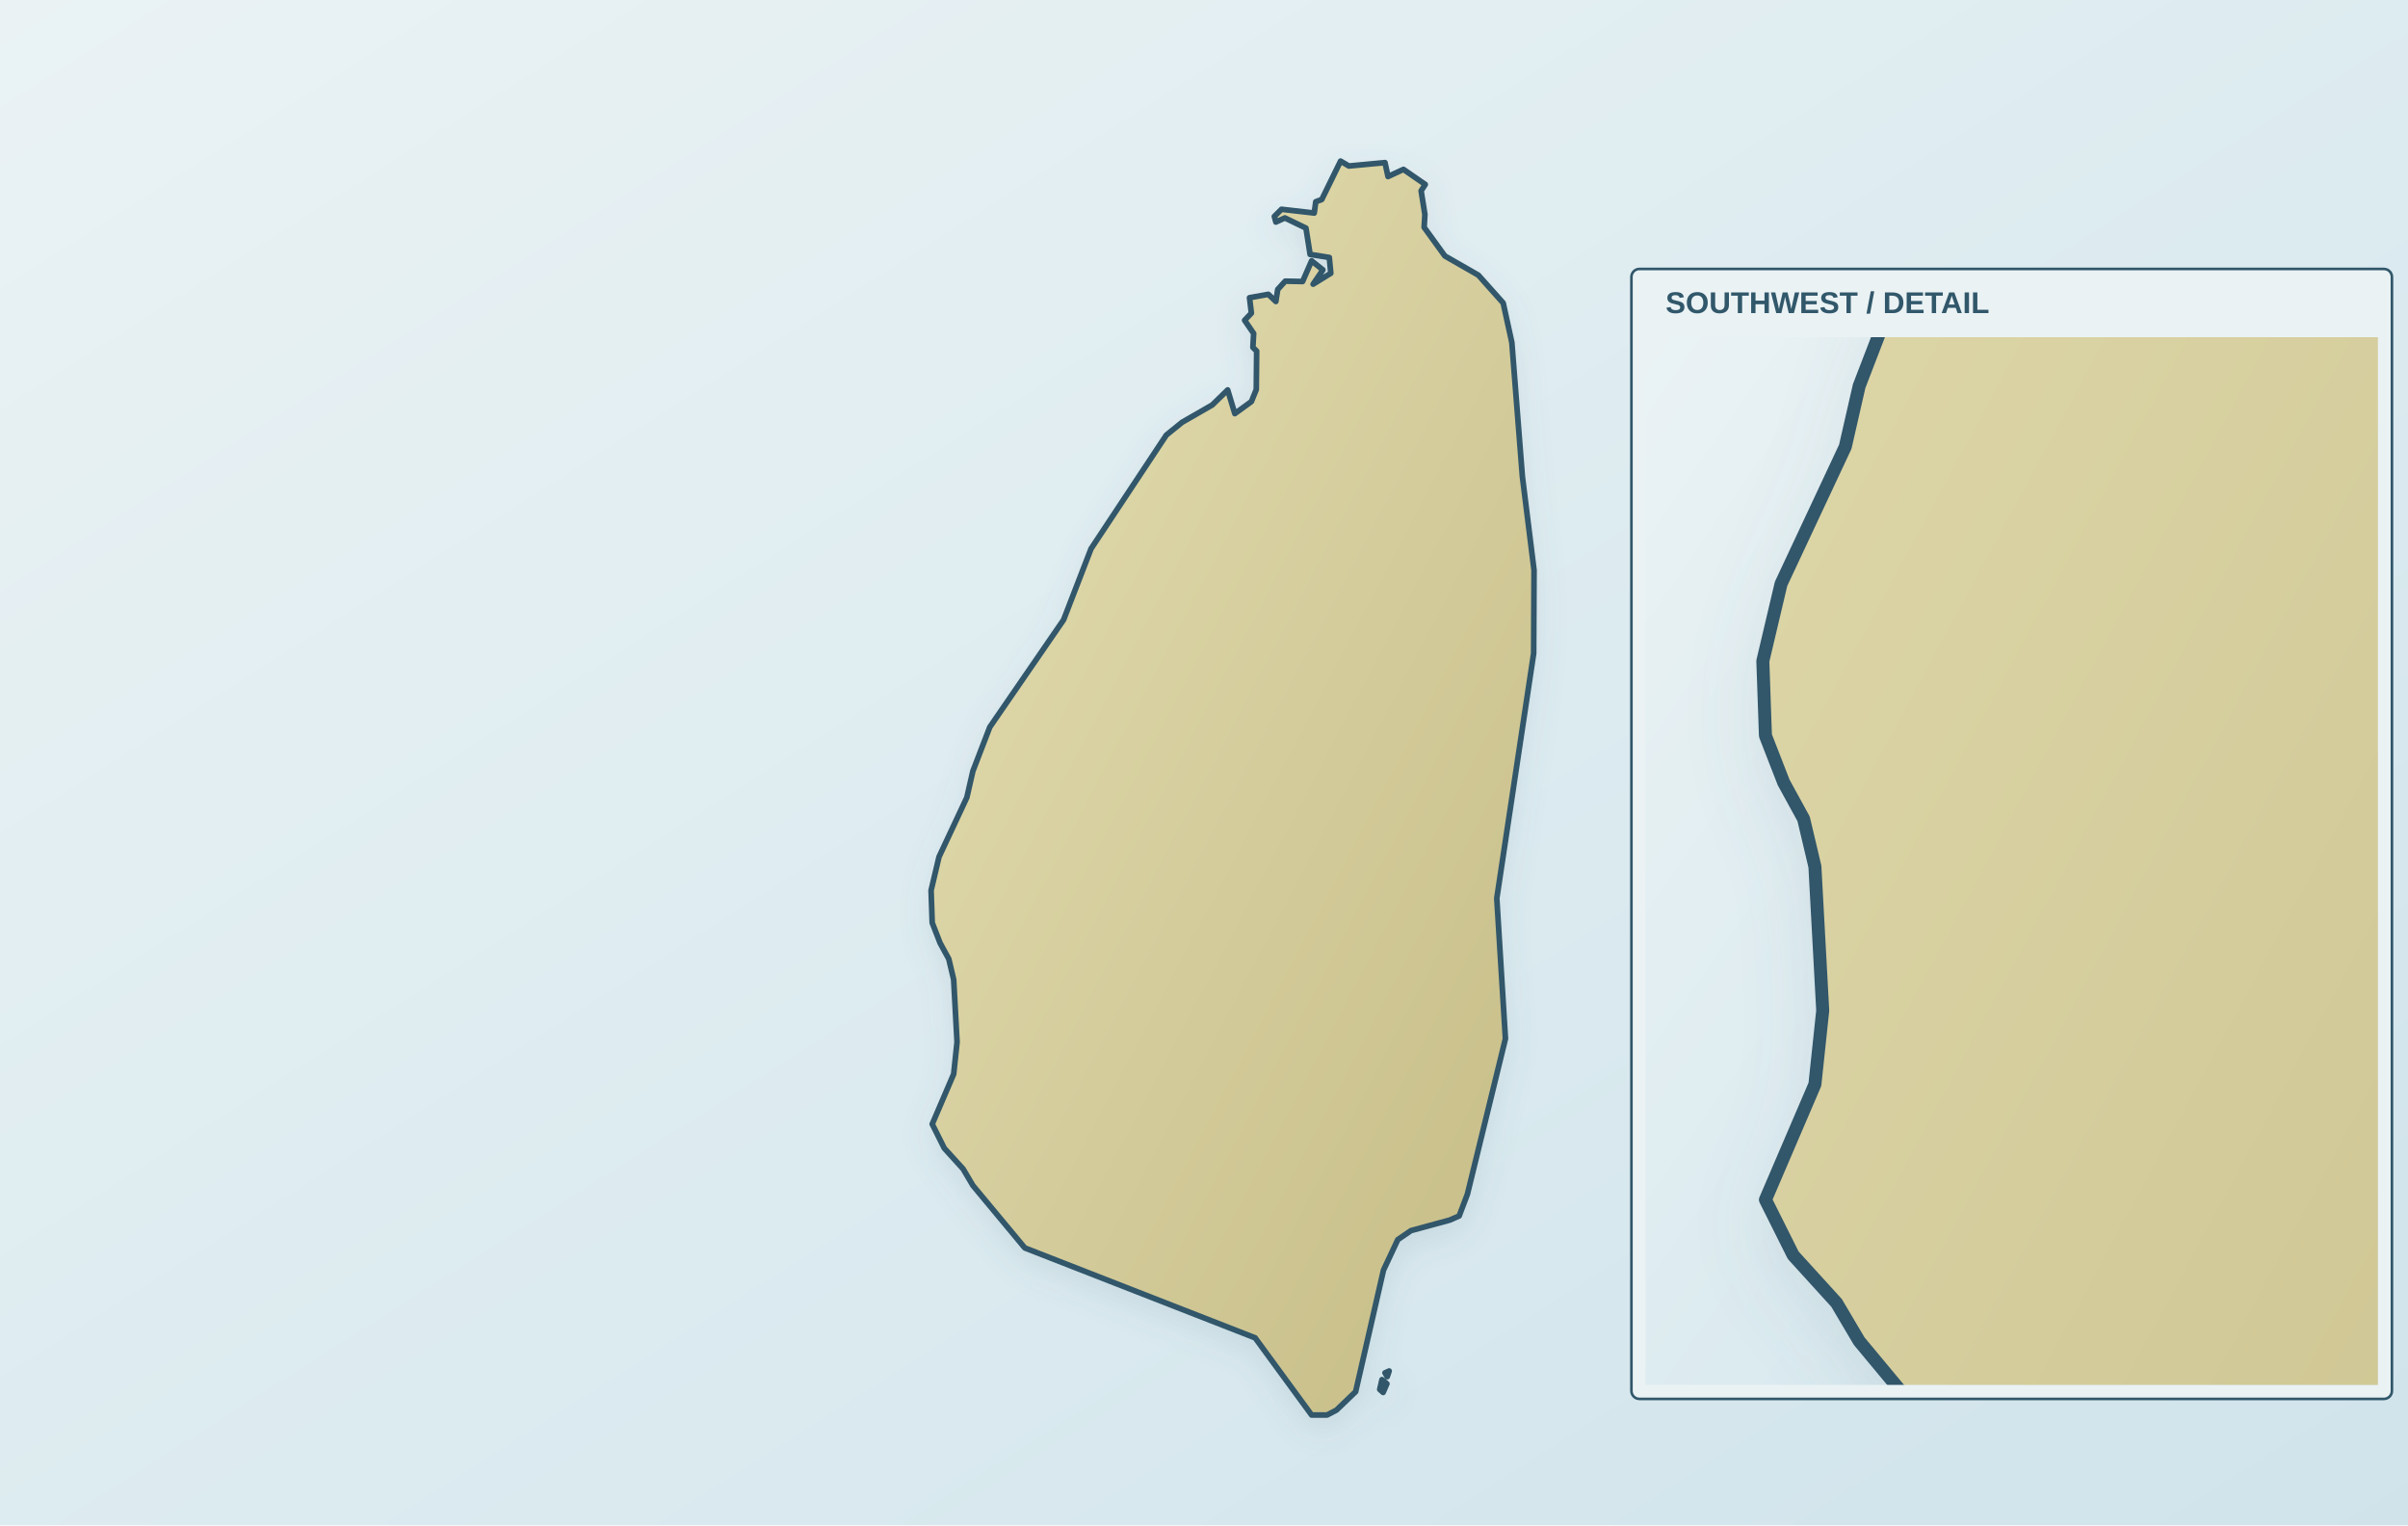
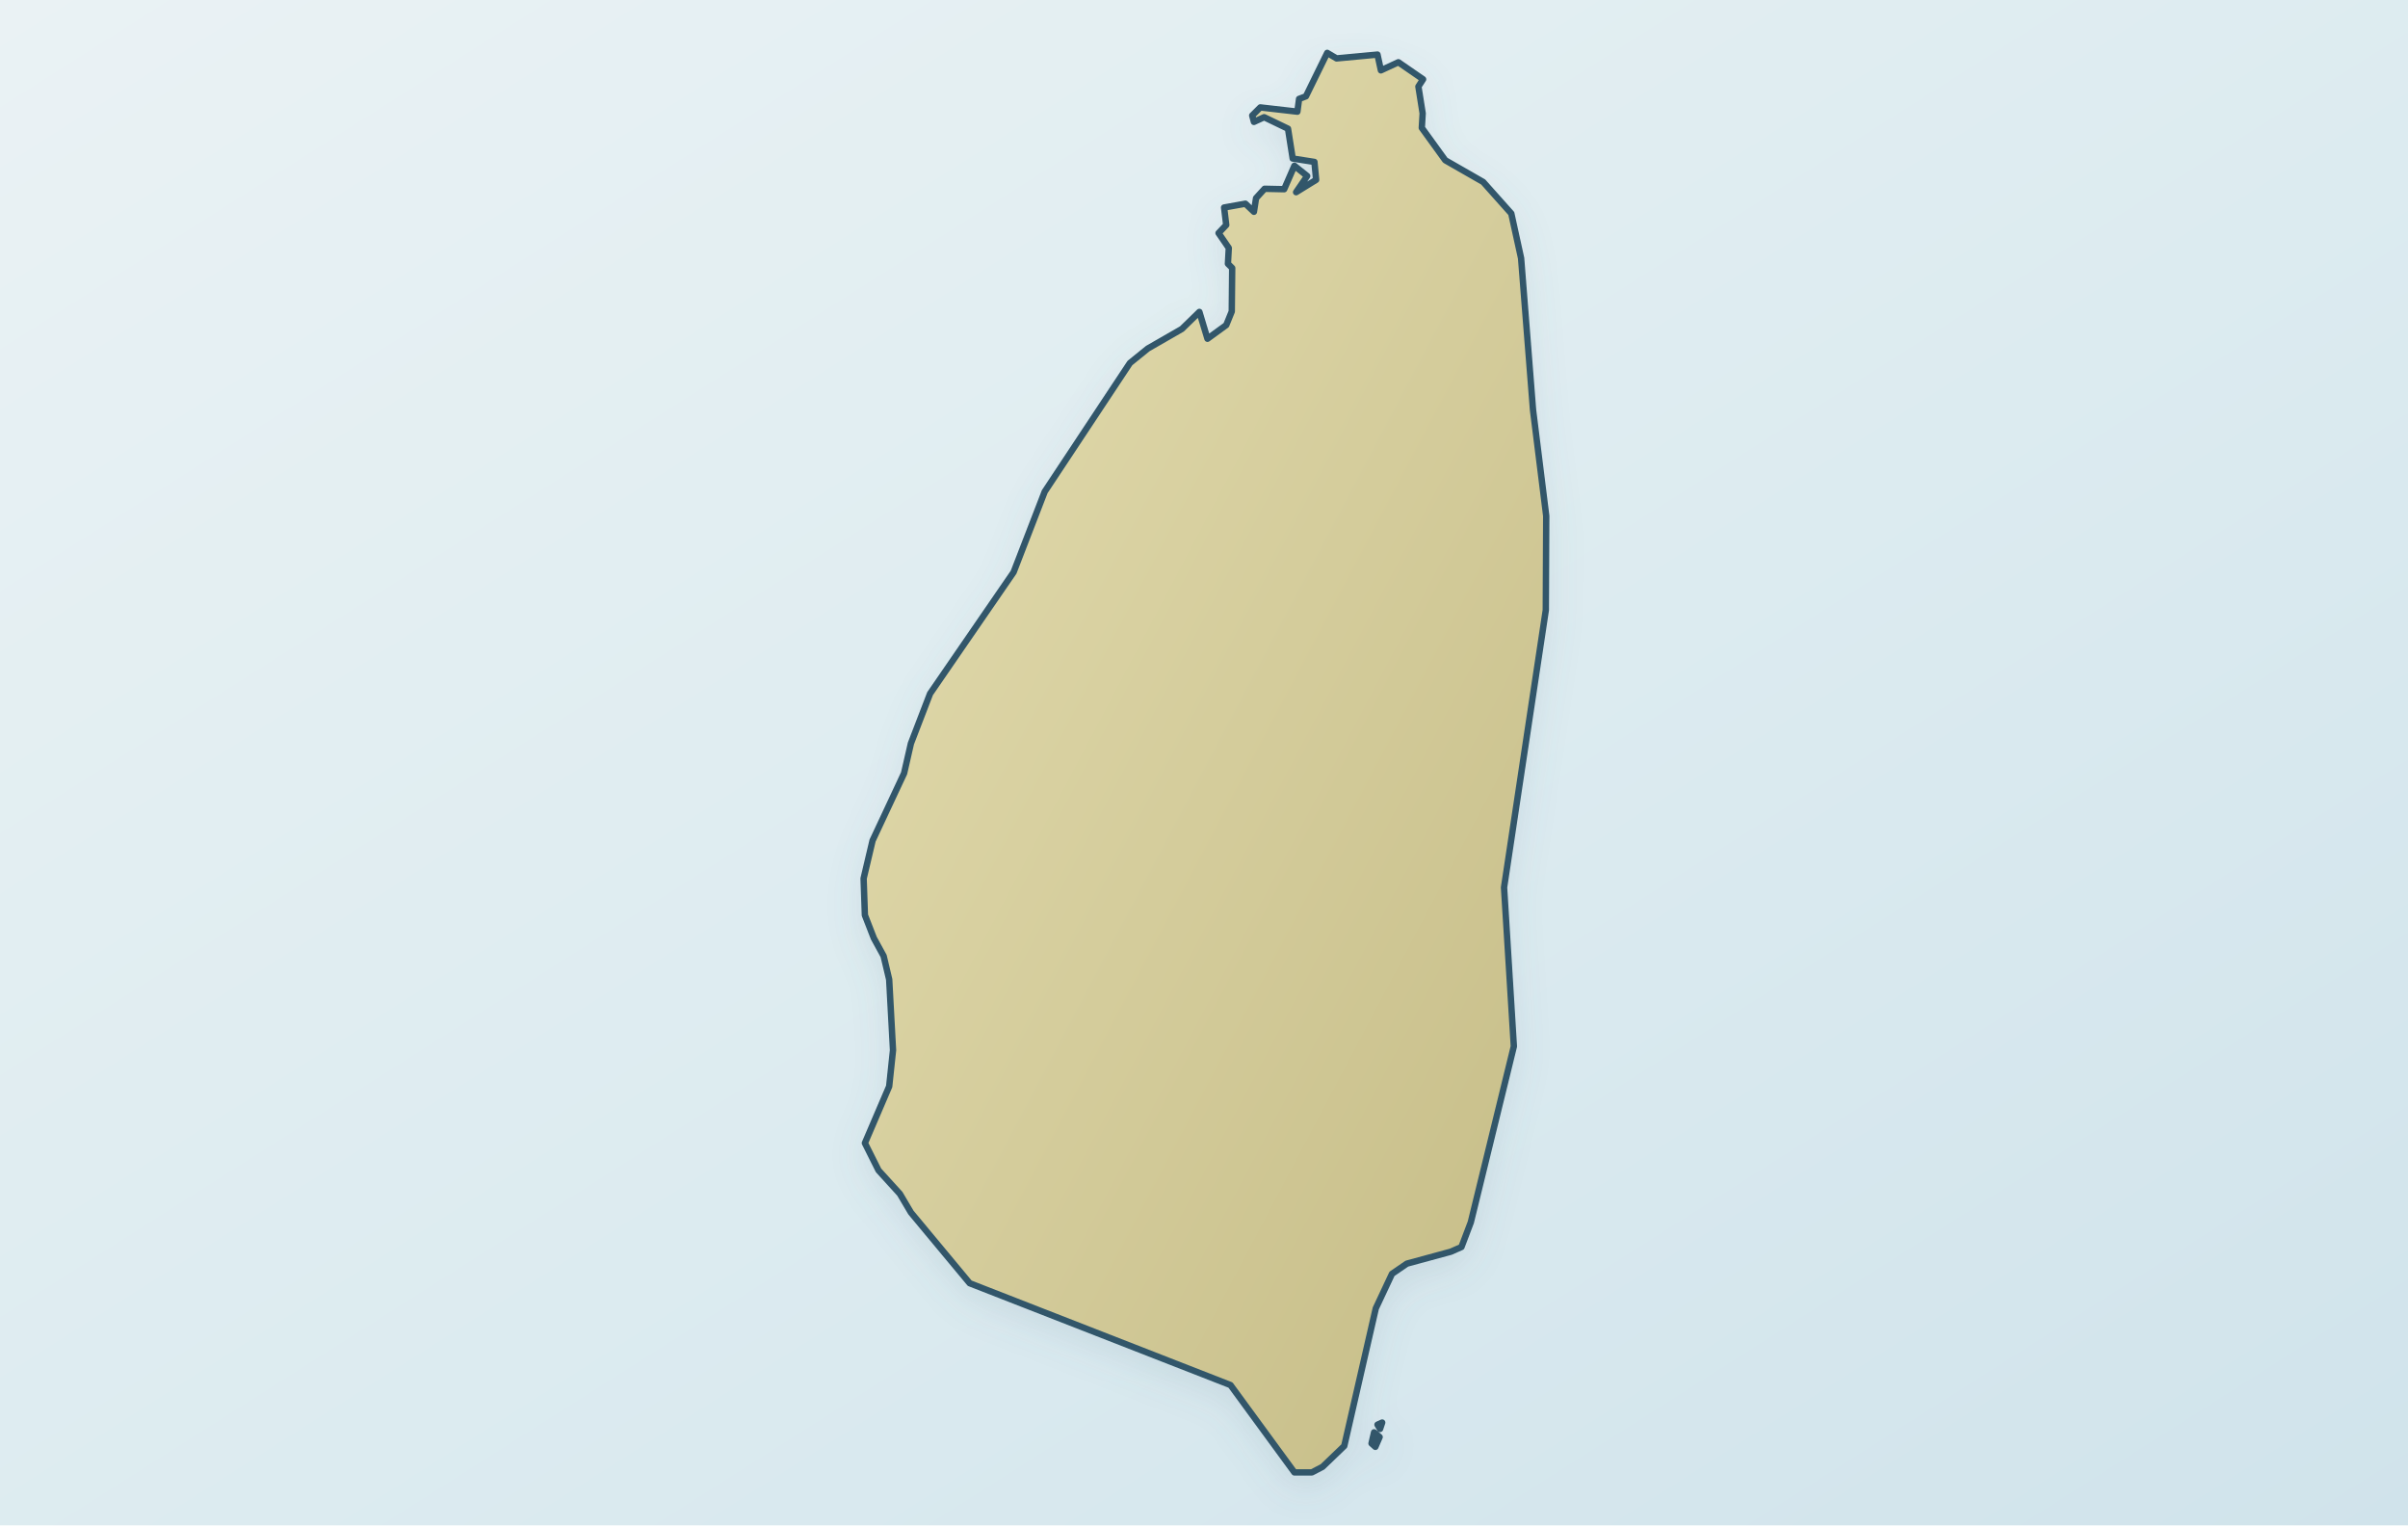
<svg xmlns="http://www.w3.org/2000/svg" viewBox="0 0 1200 760" role="img" aria-label="Map of Saint Lucia" data-map-style="journey-atlas-map-v3-clean-background" data-map-projection="local-equirectangular-fit-v1">
  <defs>
    <linearGradient id="sea" x1="0" y1="0" x2="1" y2="1">
      <stop offset="0" stop-color="#eaf2f4" />
      <stop offset=".55" stop-color="#dcebf0" />
      <stop offset="1" stop-color="#d0e3eb" />
    </linearGradient>
    <linearGradient id="land" x1=".12" y1=".08" x2=".88" y2=".92">
      <stop offset="0" stop-color="#e2dbad" />
      <stop offset=".52" stop-color="#d4cc9b" />
      <stop offset="1" stop-color="#c8bf8a" />
    </linearGradient>
    <filter id="shadow" x="-10%" y="-10%" width="120%" height="120%">
      <feGaussianBlur in="SourceAlpha" stdDeviation="4" result="b" />
      <feOffset in="b" dy="3" result="o" />
      <feColorMatrix in="o" type="matrix" values="0 0 0 0 .12 0 0 0 0 .22 0 0 0 0 .28 0 0 0 .14 0" />
      <feBlend in="SourceGraphic" mode="normal" />
    </filter>
-     <clipPath id="stlucia-sw-clip">
-       <rect x="820" y="168" width="365" height="522" />
-     </clipPath>
  </defs>
  <rect width="1200" height="760" fill="url(#sea)" />
-   <g id="map-geography-zoom" transform="matrix(1.875651 0 0 1.875 -502.338 -459.1667)">
+   <g id="map-geography-zoom" transform="matrix(2.123452 0 0 2.122642 -663.6319 -584.3396)">
    <g id="geographic-context">
      <path d="M 698.8,22.9 L 706.9,36.2 L 681.2,50.0 L 661.5,29.2 L 676.5,0.0 L 727.0,0.0 L 709.4,25.8 L 698.8,22.9 Z" fill="#e4e0ce" fill-rule="evenodd" stroke="#b6bbaf" stroke-width="1" stroke-linejoin="round" />
    </g>
    <path d="M 635.3,614.9 L 636.3,612.6 L 635.0,611.5 L 634.4,614.1 Z M 636.4,610.7 L 636.9,609.2 L 635.8,609.7 Z M 672.3,371.5 L 669.5,335.9 L 667.2,325.4 L 660.6,318.0 L 651.7,312.9 L 646.2,305.3 L 646.4,301.9 L 645.4,295.6 L 646.5,293.9 L 640.7,289.9 L 636.6,291.8 L 635.8,288.1 L 626.2,289.0 L 624.0,287.7 L 619.0,297.9 L 617.4,298.5 L 617.0,301.5 L 608.3,300.5 L 606.4,302.4 L 606.8,303.9 L 609.2,302.8 L 614.8,305.5 L 615.9,312.5 L 621.0,313.3 L 621.4,317.5 L 616.7,320.4 L 619.3,316.6 L 616.3,314.2 L 613.9,319.7 L 609.3,319.6 L 607.3,321.8 L 606.8,325.0 L 604.8,323.1 L 599.8,324.0 L 600.3,328.1 L 598.5,330.0 L 600.9,333.5 L 600.7,337.2 L 601.7,338.2 L 601.6,348.4 L 600.3,351.6 L 595.9,354.8 L 594.0,348.5 L 589.9,352.5 L 581.9,357.1 L 577.7,360.5 L 557.7,390.7 L 550.4,409.6 L 530.8,438.1 L 526.3,449.8 L 524.7,456.8 L 517.3,472.6 L 515.2,481.5 L 515.5,490.1 L 517.6,495.5 L 519.9,499.7 L 521.2,505.2 L 522.1,521.8 L 521.2,530.3 L 515.5,543.6 L 518.7,550.0 L 523.7,555.5 L 526.3,559.9 L 540.1,576.5 L 601.3,600.4 L 616.3,620.9 L 620.4,620.9 L 622.9,619.6 L 628.0,614.7 L 635.4,582.4 L 639.2,574.3 L 642.7,571.9 L 653.0,569.1 L 655.5,568.0 L 657.7,562.2 L 667.8,520.9 L 665.5,483.6 L 675.3,418.5 L 675.4,396.4 L 672.3,371.5 Z" fill="url(#land)" fill-rule="evenodd" stroke="#31576a" stroke-width="1.5" stroke-linejoin="round" stroke-linecap="round" filter="url(#shadow)" />
  </g>
-   <g id="stlucia-southwest-inset">
-     <rect x="813" y="134" width="379" height="563" rx="4" fill="#eaf2f4" stroke="#31576a" stroke-width="1.3" />
-     <text x="830" y="156" font-family="Arial, sans-serif" font-size="15" font-weight="600" fill="#31576a">SOUTHWEST / DETAIL</text>
-     <g clip-path="url(#stlucia-sw-clip)">
-       <rect x="820" y="168" width="365" height="522" fill="url(#sea)" />
-       <g transform="matrix(4.324944 0 0 4.322184 -1349.723 -1751.782)">
-         <path d="M 635.3,614.9 L 636.3,612.6 L 635.0,611.5 L 634.4,614.1 Z M 636.4,610.7 L 636.9,609.2 L 635.8,609.7 Z M 672.3,371.5 L 669.5,335.9 L 667.2,325.4 L 660.6,318.0 L 651.7,312.9 L 646.2,305.3 L 646.4,301.9 L 645.4,295.6 L 646.5,293.9 L 640.7,289.9 L 636.6,291.8 L 635.8,288.1 L 626.2,289.0 L 624.0,287.7 L 619.0,297.9 L 617.4,298.5 L 617.0,301.5 L 608.3,300.5 L 606.4,302.4 L 606.8,303.9 L 609.2,302.8 L 614.8,305.5 L 615.9,312.5 L 621.0,313.3 L 621.4,317.5 L 616.7,320.4 L 619.3,316.6 L 616.3,314.2 L 613.9,319.7 L 609.3,319.6 L 607.3,321.8 L 606.8,325.0 L 604.8,323.1 L 599.8,324.0 L 600.3,328.1 L 598.5,330.0 L 600.9,333.5 L 600.7,337.2 L 601.7,338.2 L 601.6,348.4 L 600.3,351.6 L 595.9,354.8 L 594.0,348.5 L 589.9,352.5 L 581.9,357.1 L 577.7,360.5 L 557.7,390.7 L 550.4,409.6 L 530.8,438.1 L 526.3,449.8 L 524.7,456.8 L 517.3,472.6 L 515.2,481.5 L 515.5,490.1 L 517.6,495.5 L 519.9,499.7 L 521.2,505.2 L 522.1,521.8 L 521.2,530.3 L 515.5,543.6 L 518.7,550.0 L 523.7,555.5 L 526.3,559.9 L 540.1,576.5 L 601.3,600.4 L 616.3,620.9 L 620.4,620.9 L 622.9,619.6 L 628.0,614.7 L 635.4,582.4 L 639.2,574.3 L 642.7,571.9 L 653.0,569.1 L 655.5,568.0 L 657.7,562.2 L 667.8,520.9 L 665.5,483.6 L 675.3,418.5 L 675.4,396.4 L 672.3,371.5 Z" fill="url(#land)" fill-rule="evenodd" stroke="#31576a" stroke-width="1.5" stroke-linejoin="round" stroke-linecap="round" filter="url(#shadow)" />
-       </g>
-     </g>
-   </g>
</svg>
